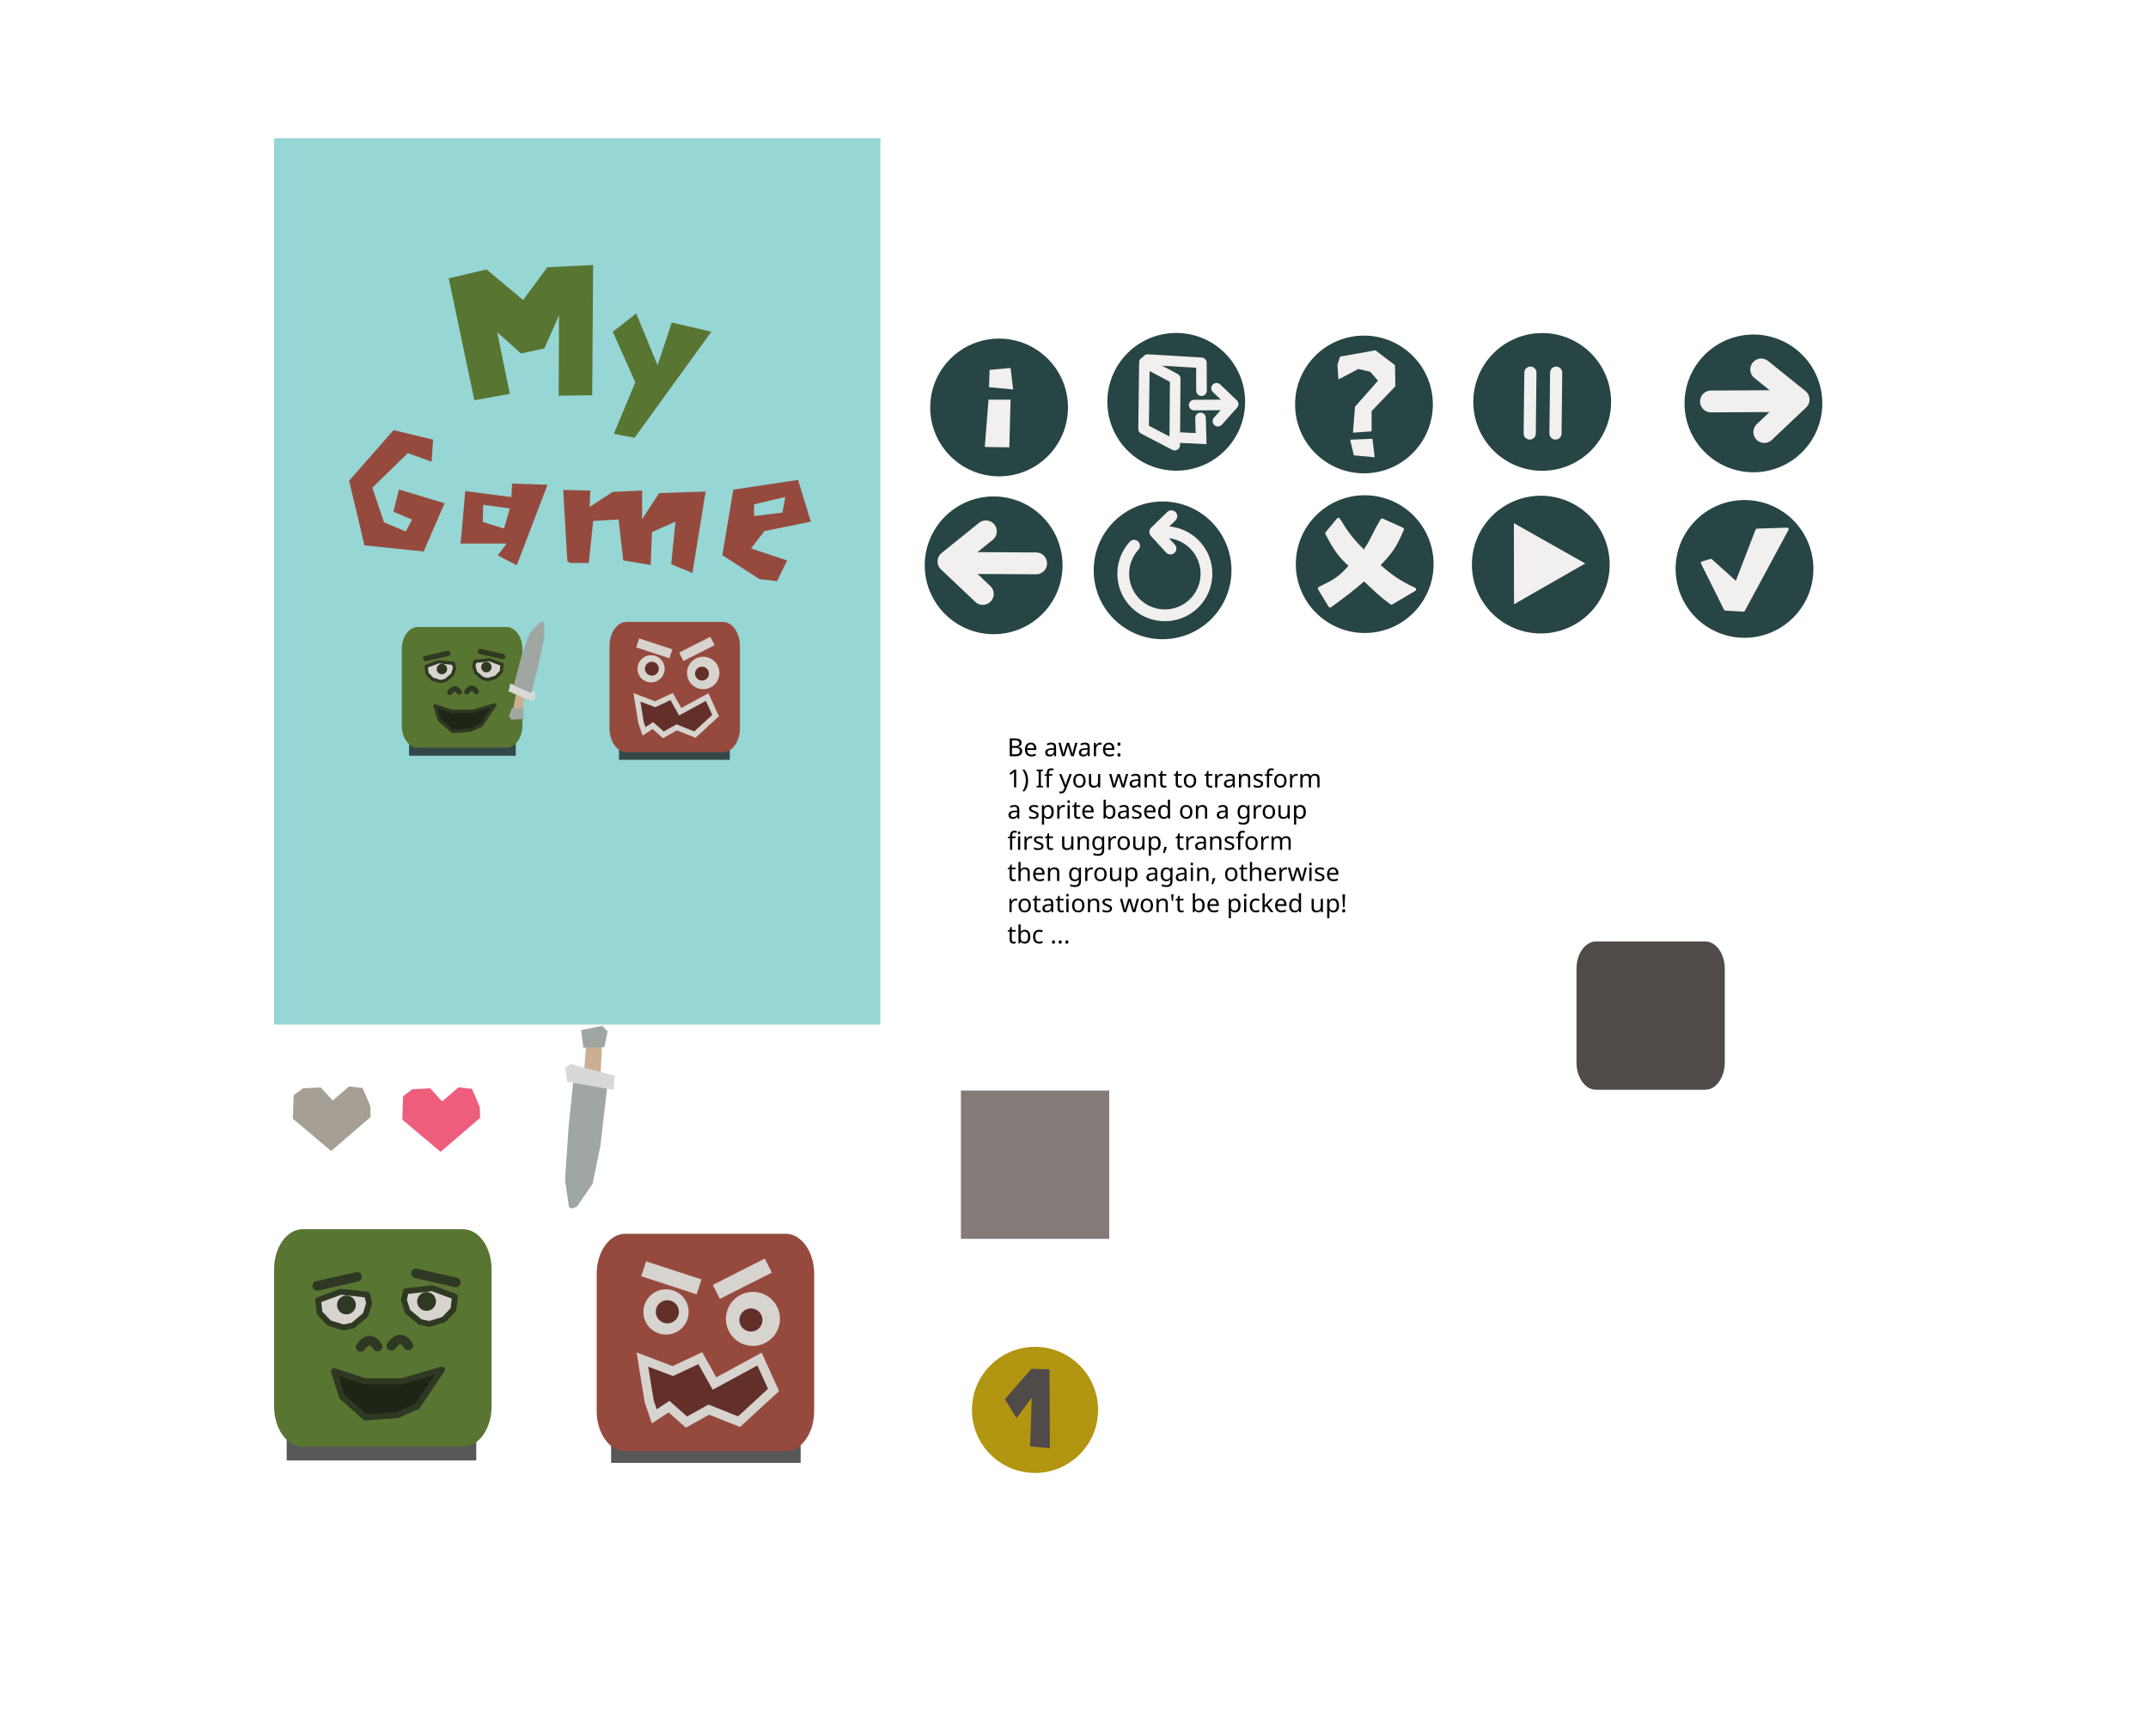
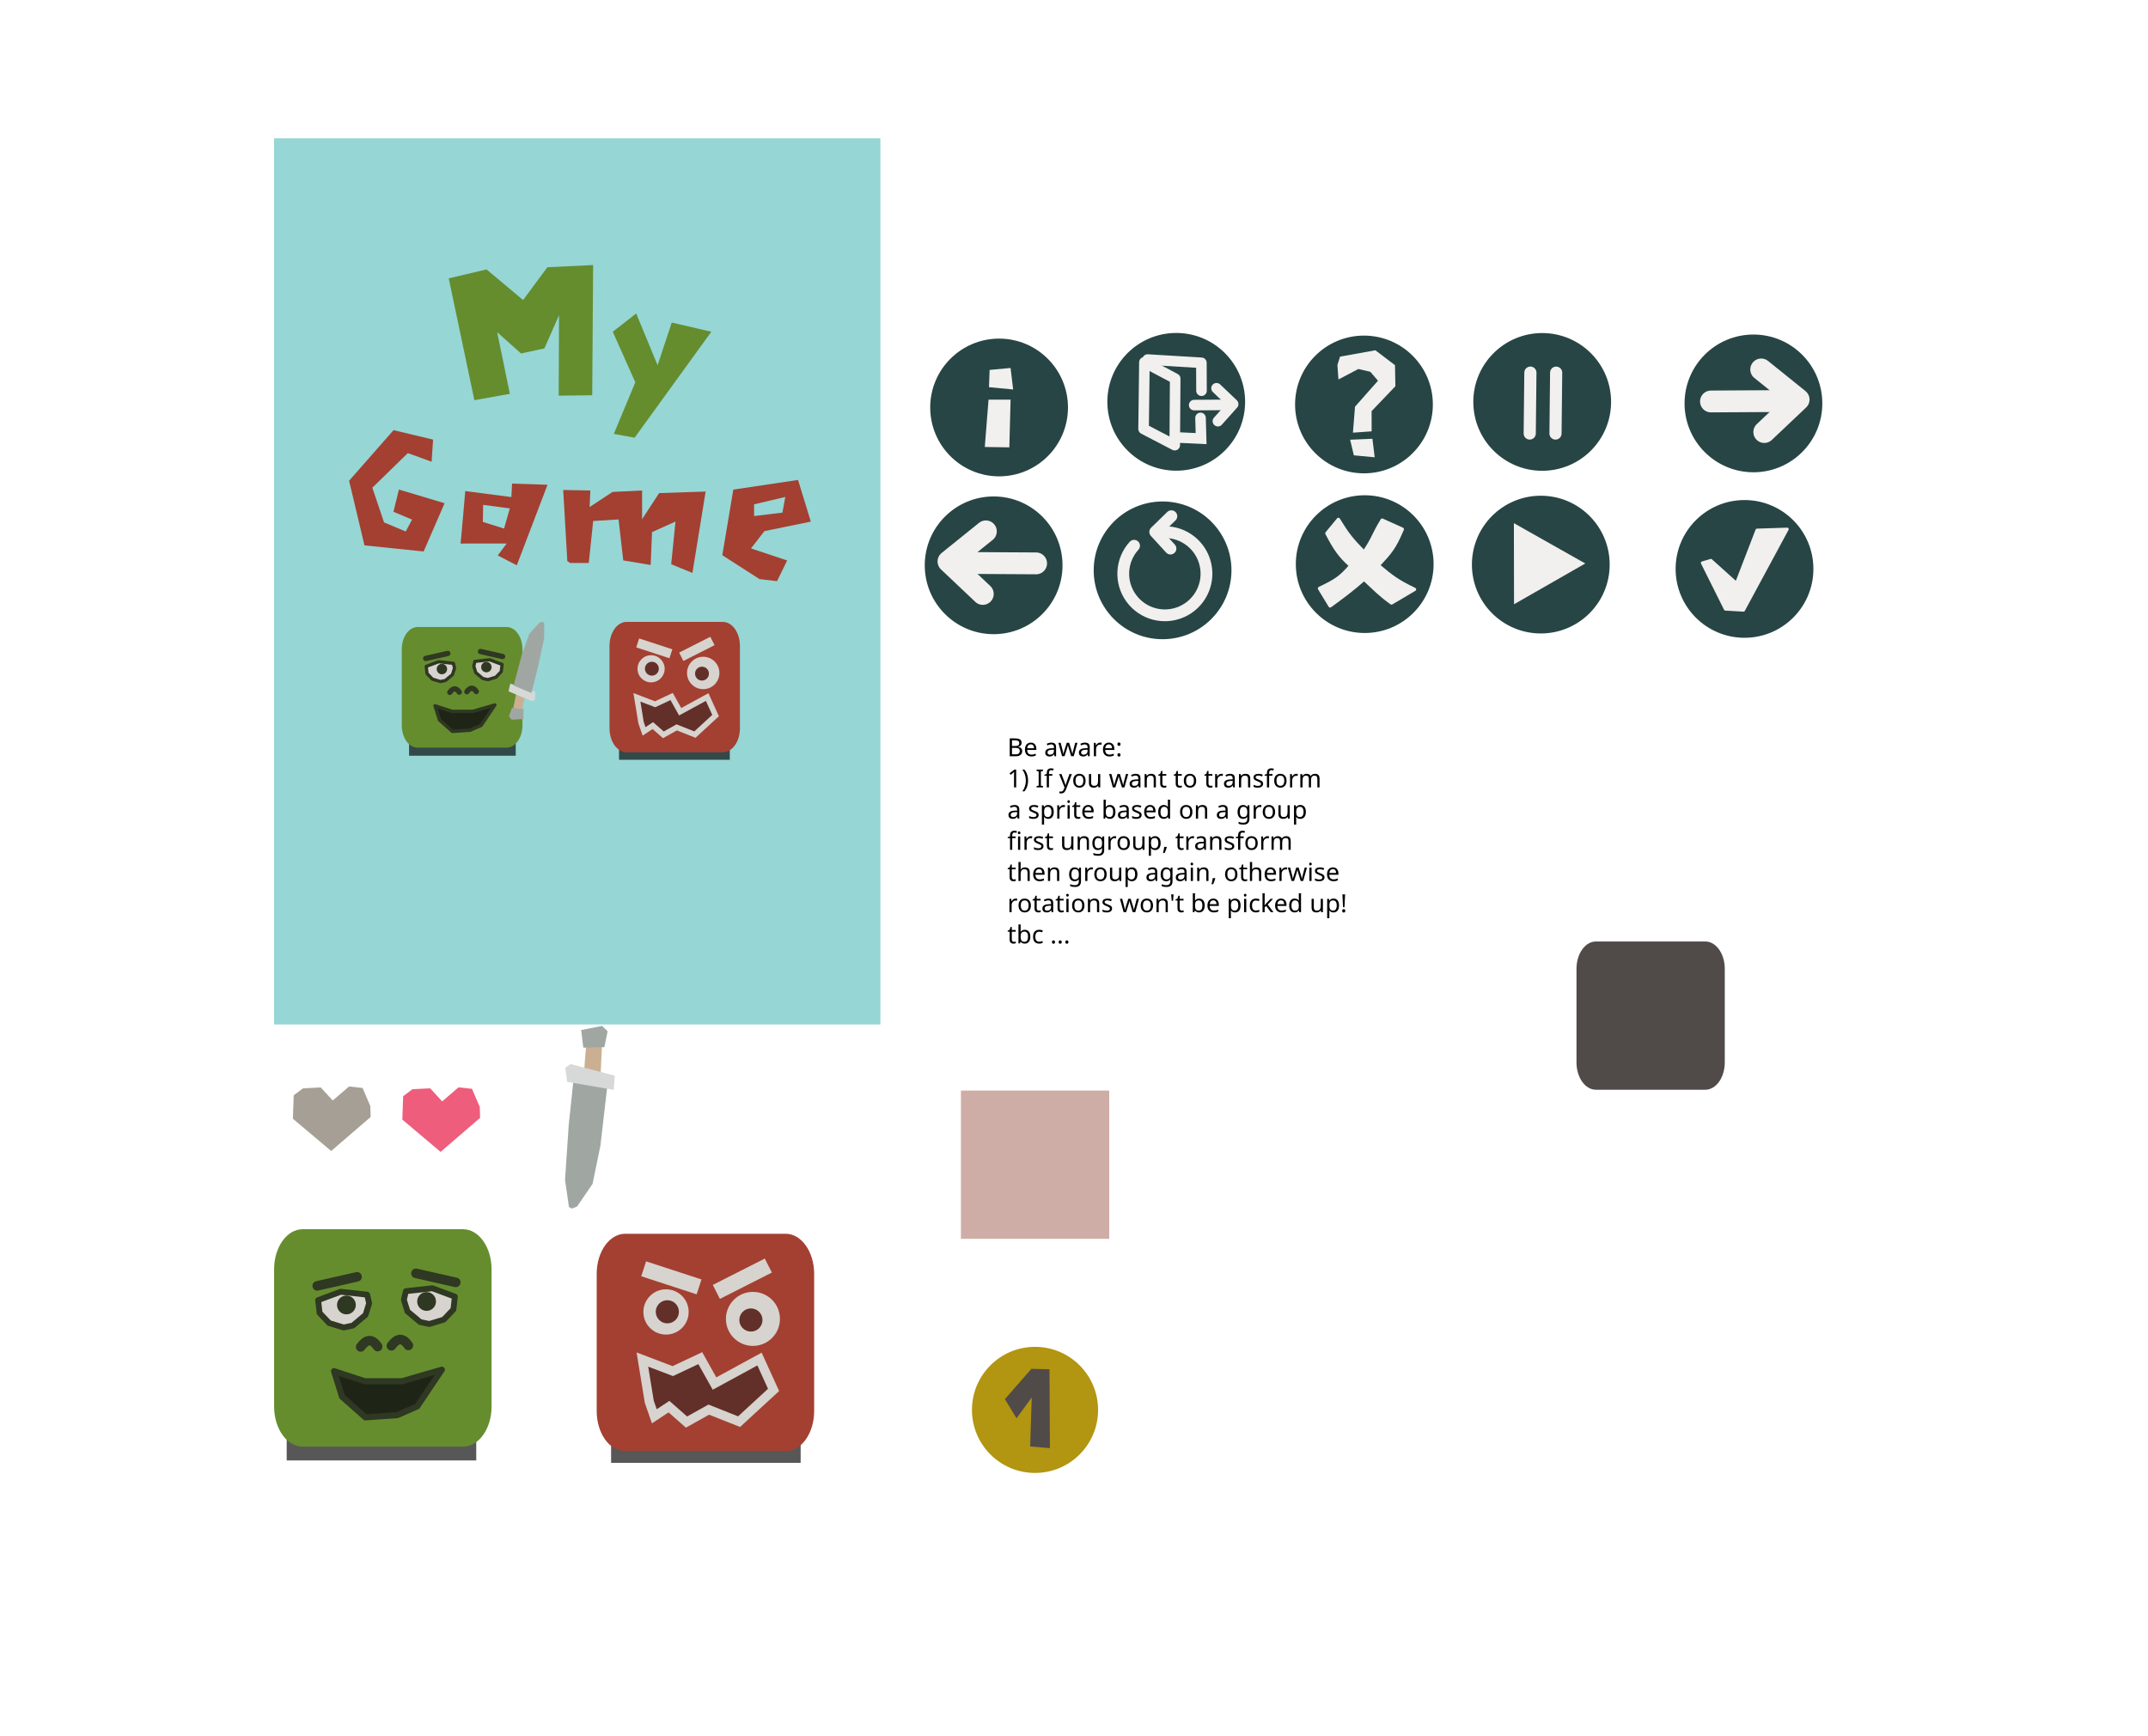
<svg xmlns="http://www.w3.org/2000/svg" width="1749.89mm" height="1414.437mm" viewBox="0 0 1749.89 1414.437" version="1.1" id="svg8">
  <defs id="defs2" />
  <g transform="translate(829.3217,201.8723)" id="layer1">
    <text id="text1097" y="414.346" x="-8.698" style="font-style:normal;font-weight:normal;font-size:20.335px;line-height:1.25;font-family:sans-serif;fill:#000000;fill-opacity:1;stroke:none;stroke-width:0.508" xml:space="preserve">
      <tspan style="stroke-width:0.508" y="414.346" x="-8.698" id="tspan1095">Be aware:</tspan>
      <tspan id="tspan1099" style="stroke-width:0.508" y="439.764" x="-8.698">1) If you want to transform</tspan>
      <tspan id="tspan1101" style="stroke-width:0.508" y="465.183" x="-8.698">a sprite based on a group</tspan>
      <tspan id="tspan1103" style="stroke-width:0.508" y="490.602" x="-8.698">first ungroup, transform </tspan>
      <tspan id="tspan1105" style="stroke-width:0.508" y="516.02" x="-8.698">then group again, otherwise</tspan>
      <tspan id="tspan1107" style="stroke-width:0.508" y="541.439" x="-8.698">rotations won't be picked up!</tspan>
      <tspan style="stroke-width:0.508" y="566.858" x="-8.698" id="tspan1516">tbc ...</tspan>
    </text>
    <g transform="translate(351.7268,290.5883)" id="btn_help">
      <circle r="56.118" cy="-162.876" cx="-69.878" id="path1342-9" style="font-variation-settings:normal;opacity:1;vector-effect:none;fill:#274544;fill-opacity:1;stroke:none;stroke-width:3.6;stroke-linecap:round;stroke-linejoin:round;stroke-miterlimit:4;stroke-dasharray:none;stroke-dashoffset:0;stroke-opacity:1;stop-color:#000000;stop-opacity:1" />
      <path style="font-variation-settings:normal;opacity:1;vector-effect:none;fill:#f1f0ee;fill-opacity:1;stroke:none;stroke-width:2.121;stroke-linecap:round;stroke-linejoin:round;stroke-miterlimit:4;stroke-dasharray:none;stroke-dashoffset:0;stroke-opacity:1;stop-color:#000000;stop-opacity:1" d="M -78.12,-121.433 -81.153,-134.149 -62.975,-134.916 -61.153,-119.827 Z" id="path1399" />
      <path style="font-variation-settings:normal;opacity:1;vector-effect:none;fill:#f1f0ee;fill-opacity:1;stroke:none;stroke-width:2.071;stroke-linecap:round;stroke-linejoin:round;stroke-miterlimit:4;stroke-dasharray:none;stroke-dashoffset:0;stroke-opacity:1;stop-color:#000000;stop-opacity:1" d="M -91.501,-195.093 -90.685,-183.24 -74.454,-191.782 -64.69,-189.499 -58.453,-182.221 -77.182,-161.056 -78.865,-139.89 -63.646,-140.969 -63.642,-157.457 -44.279,-177.73 -44.609,-194.905 -60.571,-207.027 -89.356,-201.857 Z" id="path1419" />
    </g>
    <g id="btn_exit" style="stroke:#f1f0ee;stroke-opacity:1" transform="matrix(0.7986028,0,0,0.7986028,49.45674,253.653)">
      <g id="g1516">
        <g transform="matrix(1.252187,0,0,1.252187,137.757,41.39611)" id="btn_help-0">
          <circle r="56.118" cy="-161.151" cx="-30.565" id="path1342-9-6" style="font-variation-settings:normal;opacity:1;vector-effect:none;fill:#274544;fill-opacity:1;stroke:none;stroke-width:3.6;stroke-linecap:round;stroke-linejoin:round;stroke-miterlimit:4;stroke-dasharray:none;stroke-dashoffset:0;stroke-opacity:1;stop-color:#000000;stop-opacity:1" />
        </g>
        <path style="fill:none;stroke:#f1f0ee;stroke-width:10.775;stroke-linecap:round;stroke-linejoin:round;stroke-miterlimit:4;stroke-dasharray:none;stroke-opacity:1" d="M 70.304,-203.525 125.151,-200.233 125.26,-171.745" id="path1466" />
        <path style="fill:none;stroke:#f1f0ee;stroke-width:10.775;stroke-linecap:round;stroke-linejoin:miter;stroke-miterlimit:4;stroke-dasharray:none;stroke-opacity:1" d="M 124.265,-143.985 124.864,-122.856 103.368,-123.883" id="path1468" />
        <path style="fill:none;stroke:#f1f0ee;stroke-width:10.775;stroke-linecap:round;stroke-linejoin:round;stroke-miterlimit:4;stroke-dasharray:none;stroke-opacity:1" d="M 66.172,-132.738 67.032,-200.734 98.434,-184.027 97.963,-116.18 Z" id="path1470" />
        <path style="fill:none;stroke:#f1f0ee;stroke-width:10.775;stroke-linecap:round;stroke-linejoin:round;stroke-miterlimit:4;stroke-dasharray:none;stroke-opacity:1" d="M 117.798,-157.059 150.041,-157.279" id="path1472" />
        <path style="fill:none;stroke:#f1f0ee;stroke-width:10.775;stroke-linecap:round;stroke-linejoin:round;stroke-miterlimit:4;stroke-dasharray:none;stroke-opacity:1" d="M 141.992,-140.654 157.566,-158.079 140.598,-174.24" id="path1474" />
      </g>
    </g>
    <g id="btn_restart" transform="translate(283.9285,436.3218)">
      <g transform="translate(-135.5763,-12.28925)" id="btn_help-0-7" style="stroke:#f1f0ee;stroke-opacity:1">
        <circle r="56.118" cy="-161.151" cx="-30.565" id="path1342-9-6-9" style="font-variation-settings:normal;opacity:1;vector-effect:none;fill:#274544;fill-opacity:1;stroke:none;stroke-width:3.6;stroke-linecap:round;stroke-linejoin:round;stroke-miterlimit:4;stroke-dasharray:none;stroke-dashoffset:0;stroke-opacity:1;stop-color:#000000;stop-opacity:1" />
      </g>
      <path style="fill:none;stroke:#f1f0ee;stroke-width:9.604;stroke-linecap:round;stroke-linejoin:round;stroke-miterlimit:4;stroke-dasharray:none;stroke-opacity:1" d="M -158.988,-217.56 -172.134,-204.752 -159.715,-191.171" id="path1474-7" />
      <path d="M -112.955,-236.925 A 33.899,33.899 0 0 1 -86.717,-203.204 33.899,33.899 0 0 1 -114.321,-170.59 33.899,33.899 0 0 1 -151.915,-190.895 33.899,33.899 0 0 1 -139.776,-231.862" id="path1518" style="font-variation-settings:normal;opacity:1;vector-effect:none;fill:none;fill-opacity:1;stroke:#f1f0ee;stroke-width:9.604;stroke-linecap:round;stroke-linejoin:round;stroke-miterlimit:4;stroke-dasharray:none;stroke-dashoffset:0;stroke-opacity:1;stop-color:#000000;stop-opacity:1" transform="rotate(-13.30003)" />
    </g>
    <g transform="matrix(0.7986028,0,0,0.7986028,395.8022,256.5941)" style="stroke:#f1f0ee;stroke-opacity:1" id="btn_pause">
      <g id="g1516-7">
        <g id="btn_pause1">
          <g transform="matrix(1.252187,0,0,1.252187,77.40011,37.81169)" id="btn_help-0-3">
            <circle r="56.118" cy="-161.151" cx="-30.565" id="path1342-9-6-6" style="font-variation-settings:normal;opacity:1;vector-effect:none;fill:#274544;fill-opacity:1;stroke:none;stroke-width:3.6;stroke-linecap:round;stroke-linejoin:round;stroke-miterlimit:4;stroke-dasharray:none;stroke-dashoffset:0;stroke-opacity:1;stop-color:#000000;stop-opacity:1" />
          </g>
          <path style="fill:none;stroke:#f1f0ee;stroke-width:12.403;stroke-linecap:round;stroke-linejoin:round;stroke-miterlimit:4;stroke-dasharray:none;stroke-opacity:1" d="M 27.078,-193.859 26.4,-131.756" id="path1472-3" />
          <path id="path1472-3-6" d="M 53.361,-193.831 52.683,-131.728" style="fill:none;stroke:#f1f0ee;stroke-width:12.403;stroke-linecap:round;stroke-linejoin:round;stroke-miterlimit:4;stroke-dasharray:none;stroke-opacity:1" />
        </g>
      </g>
    </g>
    <g id="g3051" />
    <g id="g2236-5" transform="matrix(0.06388788,-0.227917,0.2377014,0.06125809,1467.553,601.5089)" style="clip-rule:evenodd;fill-rule:evenodd;stroke:#92887a;stroke-linecap:round;stroke-linejoin:round;stroke-miterlimit:1.5;stroke-opacity:0.953" />
    <g transform="translate(675.4332,421.3728)" id="btn_play">
      <circle style="font-variation-settings:normal;opacity:1;vector-effect:none;fill:#274544;fill-opacity:1;stroke:none;stroke-width:3.6;stroke-linecap:round;stroke-linejoin:round;stroke-miterlimit:4;stroke-dasharray:none;stroke-dashoffset:0;stroke-opacity:1;stop-color:#000000;stop-opacity:1" id="path1342" cx="-249.532" cy="-163.18" r="56.118" />
      <path style="font-variation-settings:normal;opacity:1;vector-effect:none;fill:#f1f0ee;fill-opacity:1;stroke:none;stroke-width:2.071;stroke-linecap:round;stroke-linejoin:round;stroke-miterlimit:4;stroke-dasharray:none;stroke-dashoffset:0;stroke-opacity:1;stop-color:#000000;stop-opacity:1" d="M -271.343,-130.844 -271.455,-196.938 -270.368,-196.324 -213.302,-164.087 Z" id="path1363" />
    </g>
    <g transform="matrix(0.8381807,0,0,0.8381807,-2193.047,-291.7188)" id="g5034" />
    <path id="heart_avail" d="M -501.562,710.468 -500.892,691.378 -493.337,685.709 -478.876,684.953 -469.096,695.604 -455.781,684.155 -444.802,685.377 -438.463,700.165 -438.218,709.059 -470.376,736.747 Z" style="font-variation-settings:normal;vector-effect:none;fill:#ee5d7b;fill-opacity:1;stroke:none;stroke-width:5.557;stroke-linecap:round;stroke-linejoin:round;stroke-miterlimit:4;stroke-dasharray:none;stroke-dashoffset:0;stroke-opacity:1;stop-color:#000000" />
    <path style="font-variation-settings:normal;vector-effect:none;fill:#a69f95;fill-opacity:1;stroke:none;stroke-width:5.557;stroke-linecap:round;stroke-linejoin:round;stroke-miterlimit:4;stroke-dasharray:none;stroke-dashoffset:0;stroke-opacity:1;stop-color:#000000" d="M -590.72,709.749 -590.05,690.658 -582.495,684.99 -568.034,684.233 -558.253,694.884 -544.939,683.435 -533.96,684.657 -527.621,699.446 -527.375,708.34 -559.533,736.028 Z" id="heart_na" />
    <g transform="translate(54.47928,293.0463)" id="btn_info">
      <circle r="56.118" cy="-162.876" cx="-69.878" id="path1342-9-7" style="font-variation-settings:normal;opacity:1;vector-effect:none;fill:#274544;fill-opacity:1;stroke:none;stroke-width:3.6;stroke-linecap:round;stroke-linejoin:round;stroke-miterlimit:4;stroke-dasharray:none;stroke-dashoffset:0;stroke-opacity:1;stop-color:#000000;stop-opacity:1" />
      <path style="font-variation-settings:normal;opacity:1;vector-effect:none;fill:#f1f0ee;fill-opacity:1;stroke:none;stroke-width:2.463;stroke-linecap:round;stroke-linejoin:round;stroke-miterlimit:4;stroke-dasharray:none;stroke-dashoffset:0;stroke-opacity:1;stop-color:#000000;stop-opacity:1" d="M -78.12,-179.415 -77.607,-193.489 -60.534,-195.071 -58.418,-177.55 Z" id="path1399-9" />
      <path style="font-variation-settings:normal;opacity:1;vector-effect:none;fill:#f1f0ee;fill-opacity:1;stroke:none;stroke-width:2.055;stroke-linecap:round;stroke-linejoin:round;stroke-miterlimit:4;stroke-dasharray:none;stroke-dashoffset:0;stroke-opacity:1;stop-color:#000000;stop-opacity:1" d="M -78.481,-169.263 H -60.517 L -61.534,-130.391 -81.531,-130.686 Z" id="path1481" />
    </g>
    <g transform="translate(531.9858,420.9947)" id="btn_no">
      <circle style="font-variation-settings:normal;opacity:1;vector-effect:none;fill:#274544;fill-opacity:1;stroke:none;stroke-width:3.6;stroke-linecap:round;stroke-linejoin:round;stroke-miterlimit:4;stroke-dasharray:none;stroke-dashoffset:0;stroke-opacity:1;stop-color:#000000;stop-opacity:1" id="path1342-2" cx="-249.532" cy="-163.18" r="56.118" />
      <path d="M -235.318,-199.008 C -242.984,-186.442 -241.866,-185.081 -250.078,-172.901 -260.178,-183.235 -263.623,-187.54 -270.978,-199.596 L -280.325,-188.304 C -273.869,-175.919 -269.828,-169.838 -260.856,-161.937 -269.031,-152.385 -273.037,-149.73 -286.356,-143.369 L -277.729,-129.16 C -268.223,-136.049 -258.825,-143.084 -250.037,-150.944 -240.679,-142.34 -237.952,-138.967 -227.716,-131.55 L -208.988,-142.6 C -223.112,-149.345 -227.946,-153.213 -238.544,-162.169 -228.562,-172.901 -225.465,-176.217 -218.938,-191.614 Z" style="font-variation-settings:normal;opacity:1;vector-effect:none;fill:#f1f0ee;fill-opacity:1;stroke:#f1f0ee;stroke-width:2.761;stroke-linecap:round;stroke-linejoin:round;stroke-miterlimit:4;stroke-dasharray:none;stroke-dashoffset:0;stroke-opacity:1;stop-color:#000000;stop-opacity:1" id="wrong-3" />
    </g>
    <g transform="translate(856.6208,419.5244)" id="btn_yes">
      <circle style="font-variation-settings:normal;opacity:1;vector-effect:none;fill:#274544;fill-opacity:1;stroke:none;stroke-width:3.6;stroke-linecap:round;stroke-linejoin:round;stroke-miterlimit:4;stroke-dasharray:none;stroke-dashoffset:0;stroke-opacity:1;stop-color:#000000;stop-opacity:1" id="path1342-2-4" cx="-264.76" cy="-157.806" r="56.118" />
      <path id="correct-60" d="M -254.6,-189.427 -229.952,-190.222 -265.579,-124.192 -280.338,-125.052 -299.117,-162.716 -292.122,-164.747 -271.318,-146.044 Z" style="font-variation-settings:normal;opacity:1;vector-effect:none;fill:#f1f0ee;fill-opacity:1;stroke:#f1f0ee;stroke-width:2.426;stroke-linecap:round;stroke-linejoin:round;stroke-miterlimit:4;stroke-dasharray:none;stroke-dashoffset:0;stroke-opacity:1;stop-color:#000000;stop-opacity:1" />
    </g>
    <g id="btn_next" style="stroke:#f1f0ee;stroke-opacity:1" transform="matrix(0.7986028,0,0,0.7986028,505.8221,206.959)">
      <g id="g1516-72">
        <g transform="matrix(1.252187,0,0,1.252187,155.1153,101.4824)" id="sadassd">
          <circle r="56.118" cy="-161.151" cx="-30.565" id="path1342-9-6-5" style="font-variation-settings:normal;opacity:1;vector-effect:none;fill:#274544;fill-opacity:1;stroke:none;stroke-width:3.6;stroke-linecap:round;stroke-linejoin:round;stroke-miterlimit:4;stroke-dasharray:none;stroke-dashoffset:0;stroke-opacity:1;stop-color:#000000;stop-opacity:1" />
        </g>
        <path style="fill:none;stroke:#f1f0ee;stroke-width:22.277;stroke-linecap:round;stroke-linejoin:round;stroke-miterlimit:4;stroke-dasharray:none;stroke-opacity:1" d="M 73.517,-102.287 146.002,-102.705" id="path1472-4" />
        <path style="fill:none;stroke:#f1f0ee;stroke-width:22.277;stroke-linecap:round;stroke-linejoin:round;stroke-miterlimit:4;stroke-dasharray:none;stroke-opacity:1" d="M 127.907,-71.095 162.919,-104.227 124.773,-134.957" id="path1474-71" />
      </g>
    </g>
    <g id="enemy" transform="translate(179.1399,60.96285)">
      <rect style="font-variation-settings:normal;vector-effect:none;fill:#000000;fill-opacity:0.657;stroke:none;stroke-width:5.183;stroke-linecap:round;stroke-linejoin:round;stroke-miterlimit:4;stroke-dasharray:none;stroke-dashoffset:0;stroke-opacity:1;stop-color:#000000" id="rect3416-7-4-3" width="154.425" height="19.559" x="-510.624" y="909.611" rx="0.008" ry="9.711" />
-       <rect style="fill:#964a3e;fill-opacity:1;stroke:none;stroke-width:0.744;stroke-dasharray:1.489, 0.744;stroke-dashoffset:7.445;stop-color:#000000" id="rect2666" width="177.157" height="177.157" x="-522.357" y="742.517" ry="32.652" rx="23.227" />
+       <rect style="fill:#a34031;fill-opacity:1;stroke:none;stroke-width:0.744;stroke-dasharray:1.489, 0.744;stroke-dashoffset:7.445;stop-color:#000000" id="rect2666" width="177.157" height="177.157" x="-522.357" y="742.517" ry="32.652" rx="23.227" />
      <circle style="fill:#d7d4cf;fill-opacity:0.988;stroke:none;stroke-width:0.744;stroke-dasharray:1.489, 0.744;stroke-dashoffset:7.445;stop-color:#000000" id="path2668" cx="-465.878" cy="806.228" r="18.45" />
      <circle style="fill:#d7d4cf;fill-opacity:0.988;stroke:none;stroke-width:0.888;stroke-dasharray:1.776, 0.888;stroke-dashoffset:8.882;stop-color:#000000" id="circle2670" cx="-395.075" cy="811.889" r="22.013" />
      <rect style="fill:#d7d4cf;fill-opacity:0.988;stroke:none;stroke-width:0.57;stroke-dasharray:1.141, 0.57;stroke-dashoffset:5.703;stop-color:#000000" id="rect2672" width="47.481" height="12.783" x="-220.745" y="876.876" rx="0" ry="12.783" transform="rotate(18.08947)" />
      <rect style="fill:#d7d4cf;fill-opacity:0.988;stroke:none;stroke-width:0.57;stroke-dasharray:1.141, 0.57;stroke-dashoffset:5.703;stop-color:#000000" id="rect2672-3" width="47.481" height="12.783" x="-736.162" y="505.993" rx="0" ry="12.783" transform="rotate(-26.8855)" />
      <path style="fill:#623029;fill-opacity:1;stroke:#d7d3ce;stroke-width:7.469;stroke-linecap:butt;stroke-linejoin:miter;stroke-miterlimit:4;stroke-dasharray:none;stroke-opacity:1" d="M -479.511,879.435 -485.132,844.998 -460.361,854.432 -437.967,843.882 -426.375,864.573 -389.712,844.609 -378.262,869.776 -406.35,895.625 -431.026,885.819 -449.193,895.959 -463.458,883.393 -475.392,891.255 Z" id="path2696" />
      <circle style="fill:#623029;fill-opacity:1;stroke:none;stroke-width:7.469;stroke-miterlimit:4;stroke-dasharray:none;stroke-dashoffset:17.575;stroke-opacity:1;stop-color:#000000" id="path2698" cx="-464.805" cy="806.104" r="9.432" />
      <circle style="fill:#623029;fill-opacity:1;stroke:none;stroke-width:7.469;stroke-miterlimit:4;stroke-dasharray:none;stroke-dashoffset:17.575;stroke-opacity:1;stop-color:#000000" id="circle2700" cx="-396.721" cy="812.788" r="9.432" />
    </g>
    <g id="player" transform="translate(179.1399,60.96285)">
      <rect style="font-variation-settings:normal;vector-effect:none;fill:#000000;fill-opacity:0.657;stroke:none;stroke-width:5.183;stroke-linecap:round;stroke-linejoin:round;stroke-miterlimit:4;stroke-dasharray:none;stroke-dashoffset:0;stroke-opacity:1;stop-color:#000000" id="rect3416-7-4" width="154.425" height="19.559" x="-774.902" y="907.674" rx="0.008" ry="9.711" />
-       <rect style="fill:#597532;fill-opacity:1;stroke:none;stroke-width:0.744;stroke-dasharray:1.489, 0.744;stroke-dashoffset:7.445;stop-color:#000000" id="rect2637" width="177.157" height="177.157" x="-785.157" y="738.816" ry="32.652" rx="23.227" />
+       <rect style="fill:#658d2e;fill-opacity:1;stroke:none;stroke-width:0.744;stroke-dasharray:1.489, 0.744;stroke-dashoffset:7.445;stop-color:#000000" id="rect2637" width="177.157" height="177.157" x="-785.157" y="738.816" ry="32.652" rx="23.227" />
      <path style="font-variation-settings:normal;opacity:1;vector-effect:none;fill:#1f2516;fill-opacity:1;stroke:#2f3822;stroke-width:4.951;stroke-linecap:round;stroke-linejoin:round;stroke-miterlimit:4;stroke-dasharray:none;stroke-dashoffset:0;stroke-opacity:1;stop-color:#000000;stop-opacity:1" d="M -736.341,854.475 -711.277,862.679 H -680.919 L -648.505,853.276 -668.57,883.183 -684.796,890.302 -710.78,892.132 -729.789,875.322 Z" id="path2891" />
      <path style="font-variation-settings:normal;opacity:1;vector-effect:none;fill:#d7d3ce;fill-opacity:1;stroke:#2f3822;stroke-width:4.757;stroke-linecap:round;stroke-linejoin:round;stroke-miterlimit:4;stroke-dasharray:none;stroke-dashoffset:0;stroke-opacity:1;stop-color:#000000;stop-opacity:1" d="M -637.895,793.753 -639.075,804.231 -646.919,812.455 -658.711,816.056 -666.175,814.46 -676.506,805.792 -679.445,796.346 -677.808,789.297 -656.262,786.918 Z" id="path2981" />
      <circle style="font-variation-settings:normal;opacity:1;vector-effect:none;fill:#2f3822;fill-opacity:1;stroke:none;stroke-width:17.709;stroke-linecap:round;stroke-linejoin:round;stroke-miterlimit:4;stroke-dasharray:none;stroke-dashoffset:0;stroke-opacity:1;stop-color:#000000;stop-opacity:1" id="circle2983" cx="660.938" cy="797.684" r="7.66" transform="scale(-1,1)" />
      <path style="font-variation-settings:normal;opacity:1;vector-effect:none;fill:none;fill-opacity:1;stroke:#2f3822;stroke-width:7.799;stroke-linecap:round;stroke-linejoin:round;stroke-miterlimit:4;stroke-dasharray:none;stroke-dashoffset:0;stroke-opacity:1;stop-color:#000000;stop-opacity:1" d="M -637.156,782.12 -669.598,774.769" id="path2991" />
      <path style="font-variation-settings:normal;opacity:1;vector-effect:none;fill:#d7d3ce;fill-opacity:1;stroke:#2f3822;stroke-width:4.757;stroke-linecap:round;stroke-linejoin:round;stroke-miterlimit:4;stroke-dasharray:none;stroke-dashoffset:0;stroke-opacity:1;stop-color:#000000;stop-opacity:1" d="M -749.288,796.602 -748.109,807.08 -740.265,815.304 -728.473,818.905 -721.009,817.31 -710.678,808.642 -707.739,799.195 -709.376,792.147 -730.922,789.767 Z" id="path3021" />
      <circle style="font-variation-settings:normal;opacity:1;vector-effect:none;fill:#2f3822;fill-opacity:1;stroke:none;stroke-width:17.709;stroke-linecap:round;stroke-linejoin:round;stroke-miterlimit:4;stroke-dasharray:none;stroke-dashoffset:0;stroke-opacity:1;stop-color:#000000;stop-opacity:1" id="circle3023" cx="-726.246" cy="800.533" r="7.66" />
      <path style="font-variation-settings:normal;opacity:1;vector-effect:none;fill:none;fill-opacity:1;stroke:#2f3822;stroke-width:7.799;stroke-linecap:round;stroke-linejoin:round;stroke-miterlimit:4;stroke-dasharray:none;stroke-dashoffset:0;stroke-opacity:1;stop-color:#000000;stop-opacity:1" d="M -750.028,784.969 -717.585,777.618" id="path3025" />
      <path style="font-variation-settings:normal;opacity:1;vector-effect:none;fill:none;fill-opacity:1;stroke:#2f3822;stroke-width:7.799;stroke-linecap:round;stroke-linejoin:round;stroke-miterlimit:4;stroke-dasharray:none;stroke-dashoffset:0;stroke-opacity:1;stop-color:#000000;stop-opacity:1" d="M -714.635,834.733 C -710.297,828.922 -705.769,827.102 -700.805,834.456" id="path3044" />
      <path style="font-variation-settings:normal;opacity:1;vector-effect:none;fill:none;fill-opacity:1;stroke:#2f3822;stroke-width:7.799;stroke-linecap:round;stroke-linejoin:round;stroke-miterlimit:4;stroke-dasharray:none;stroke-dashoffset:0;stroke-opacity:1;stop-color:#000000;stop-opacity:1" d="M -689.618,833.82 C -685.28,828.009 -680.752,826.189 -675.788,833.543" id="path3063" />
    </g>
    <g id="title_image" transform="translate(179.1399,60.96285)">
      <rect y="-150.119" x="-785.184" height="722.086" width="493.94" id="rect5449" style="font-variation-settings:normal;vector-effect:none;fill:#96d6d5;fill-opacity:1;stroke:none;stroke-width:3.274;stroke-linecap:round;stroke-linejoin:round;stroke-miterlimit:4;stroke-dasharray:none;stroke-dashoffset:0;stroke-opacity:1;stop-color:#000000" />
      <rect style="font-variation-settings:normal;vector-effect:none;fill:#000000;fill-opacity:0.657;stroke:none;stroke-width:3.014;stroke-linecap:round;stroke-linejoin:round;stroke-miterlimit:4;stroke-dasharray:none;stroke-dashoffset:0;stroke-opacity:1;stop-color:#000000" id="rect3416-7-8" width="86.894" height="11.751" x="-675.214" y="341.236" rx="0.004" ry="5.835" />
-       <rect style="fill:#597532;fill-opacity:1;stroke:none;stroke-width:0.413;stroke-miterlimit:4;stroke-dasharray:0.826, 0.413;stroke-dashoffset:4.131;stop-color:#000000" id="rect2637-4" width="98.308" height="98.308" x="-681.148" y="248.1" ry="18.119" rx="12.889" />
+       <rect style="fill:#658d2e;fill-opacity:1;stroke:none;stroke-width:0.413;stroke-miterlimit:4;stroke-dasharray:0.826, 0.413;stroke-dashoffset:4.131;stop-color:#000000" id="rect2637-4" width="98.308" height="98.308" x="-681.148" y="248.1" ry="18.119" rx="12.889" />
      <path style="font-variation-settings:normal;vector-effect:none;fill:#1f2516;fill-opacity:1;stroke:#2f3822;stroke-width:2.747;stroke-linecap:round;stroke-linejoin:round;stroke-miterlimit:4;stroke-dasharray:none;stroke-dashoffset:0;stroke-opacity:1;stop-color:#000000" d="M -654.058,312.281 -640.15,316.834 -623.304,316.834 -605.317,311.616 -616.451,328.212 -625.455,332.162 -639.874,333.178 -650.423,323.849 Z" id="path2891-5" />
      <path style="font-variation-settings:normal;vector-effect:none;fill:#d7d3ce;fill-opacity:1;stroke:#2f3822;stroke-width:2.64;stroke-linecap:round;stroke-linejoin:round;stroke-miterlimit:4;stroke-dasharray:none;stroke-dashoffset:0;stroke-opacity:1;stop-color:#000000" d="M -599.429,278.585 -600.084,284.4 -604.436,288.963 -610.98,290.962 -615.122,290.076 -620.855,285.266 -622.486,280.024 -621.577,276.113 -609.621,274.792 Z" id="path2981-2" />
      <circle style="font-variation-settings:normal;vector-effect:none;fill:#2f3822;fill-opacity:1;stroke:none;stroke-width:9.827;stroke-linecap:round;stroke-linejoin:round;stroke-miterlimit:4;stroke-dasharray:none;stroke-dashoffset:0;stroke-opacity:1;stop-color:#000000" id="circle2983-5" cx="612.216" cy="280.767" r="4.251" transform="scale(-1,1)" />
      <path style="font-variation-settings:normal;vector-effect:none;fill:none;fill-opacity:1;stroke:#2f3822;stroke-width:4.328;stroke-linecap:round;stroke-linejoin:round;stroke-miterlimit:4;stroke-dasharray:none;stroke-dashoffset:0;stroke-opacity:1;stop-color:#000000" d="M -599.019,272.13 -617.022,268.051" id="path2991-4" />
      <path style="font-variation-settings:normal;vector-effect:none;fill:#d7d3ce;fill-opacity:1;stroke:#2f3822;stroke-width:2.64;stroke-linecap:round;stroke-linejoin:round;stroke-miterlimit:4;stroke-dasharray:none;stroke-dashoffset:0;stroke-opacity:1;stop-color:#000000" d="M -661.243,280.166 -660.589,285.981 -656.236,290.544 -649.692,292.543 -645.551,291.657 -639.818,286.847 -638.187,281.605 -639.095,277.694 -651.052,276.373 Z" id="path3021-7" />
      <circle style="font-variation-settings:normal;vector-effect:none;fill:#2f3822;fill-opacity:1;stroke:none;stroke-width:9.827;stroke-linecap:round;stroke-linejoin:round;stroke-miterlimit:4;stroke-dasharray:none;stroke-dashoffset:0;stroke-opacity:1;stop-color:#000000" id="circle3023-4" cx="-648.457" cy="282.348" r="4.251" />
      <path style="font-variation-settings:normal;vector-effect:none;fill:none;fill-opacity:1;stroke:#2f3822;stroke-width:4.328;stroke-linecap:round;stroke-linejoin:round;stroke-miterlimit:4;stroke-dasharray:none;stroke-dashoffset:0;stroke-opacity:1;stop-color:#000000" d="M -661.654,273.711 -643.651,269.632" id="path3025-4" />
      <path style="font-variation-settings:normal;vector-effect:none;fill:none;fill-opacity:1;stroke:#2f3822;stroke-width:4.328;stroke-linecap:round;stroke-linejoin:round;stroke-miterlimit:4;stroke-dasharray:none;stroke-dashoffset:0;stroke-opacity:1;stop-color:#000000" d="M -642.013,301.326 C -639.606,298.101 -637.094,297.092 -634.339,301.172" id="path3044-3" />
      <path style="font-variation-settings:normal;vector-effect:none;fill:none;fill-opacity:1;stroke:#2f3822;stroke-width:4.328;stroke-linecap:round;stroke-linejoin:round;stroke-miterlimit:4;stroke-dasharray:none;stroke-dashoffset:0;stroke-opacity:1;stop-color:#000000" d="M -628.131,300.82 C -625.724,297.595 -623.211,296.585 -620.456,300.666" id="path3063-0" />
      <g id="g3635" transform="matrix(1.020501,0.3084919,-0.3084919,1.020501,-2833.441,113.0092)" style="stroke:none;stroke-width:4.739;stroke-miterlimit:4;stroke-dasharray:none">
        <path id="path4447-1-1-8" d="M 2067.463,-439.945 2068.639,-428.261 2075.39,-428.133 2074.557,-440.239" style="font-variation-settings:normal;vector-effect:none;fill:#cbaf93;fill-opacity:1;stroke:none;stroke-width:2.63;stroke-linecap:round;stroke-linejoin:miter;stroke-miterlimit:4;stroke-dasharray:none;stroke-dashoffset:0;stroke-opacity:1;stop-color:#000000" />
        <path id="path4455-8-2-6" d="M 2067.608,-428.14 2076.404,-429.694 2078.436,-422.447 2069.928,-419.357 2067.252,-421.259 Z" style="font-variation-settings:normal;vector-effect:none;fill:#a0a7a3;fill-opacity:1;stroke:none;stroke-width:2.63;stroke-linecap:round;stroke-linejoin:miter;stroke-miterlimit:4;stroke-dasharray:none;stroke-dashoffset:0;stroke-opacity:1;stop-color:#000000" />
        <path id="path4443-1-2-8" d="M 2080.734,-437.366 2061.444,-439.44 2061.006,-445.451 2081.021,-445.05 2082.696,-439.249" style="font-variation-settings:normal;vector-effect:none;fill:#d6d9d7;fill-opacity:1;stroke:none;stroke-width:2.63;stroke-linecap:round;stroke-linejoin:miter;stroke-miterlimit:4;stroke-dasharray:none;stroke-dashoffset:0;stroke-opacity:1;stop-color:#000000" />
        <path id="path4445-1-3-7" d="M 2063.898,-444.783 2063.048,-469.648 2063.925,-486.224 2068.983,-496.693 2070.985,-497.885 2072.356,-497.445 2075.737,-486.255 2077.646,-462.954 2078.521,-443.22 Z" style="fill:#a0a7a3;fill-opacity:1;stroke:none;stroke-width:2.63;stroke-linecap:round;stroke-linejoin:miter;stroke-miterlimit:4;stroke-dasharray:none;stroke-opacity:1" />
      </g>
-       <path style="fill:#597532;fill-opacity:1;stroke:none;stroke-width:0.146px;stroke-linecap:butt;stroke-linejoin:miter;stroke-miterlimit:4;stroke-dasharray:none;stroke-opacity:1" d="M -622.001,63.268 -593.084,58.103 -603.444,7.846 -584.017,25.178 -564.987,21.104 -553.038,-5.95 -553.32,59.576 -526.007,59.245 -525.267,-46.86 -562.559,-45.07 -582.301,-18.353 -612.088,-43.286 -642.9,-36.012 Z" id="path3065" />
-       <path style="fill:#597532;fill-opacity:1;stroke:none;stroke-width:0.146px;stroke-linecap:butt;stroke-linejoin:miter;stroke-miterlimit:4;stroke-dasharray:none;stroke-opacity:1" d="M -491.483,93.836 -428.968,7.489 -461.21,0.005 -472.743,34.784 -490.181,-7.399 -509.268,7.501 -490.901,48.664 -508.398,90.706 Z" id="path3067" />
-       <path style="fill:#964a3e;fill-opacity:1;stroke:none;stroke-width:0.213px;stroke-linecap:butt;stroke-linejoin:miter;stroke-miterlimit:4;stroke-dasharray:none;stroke-opacity:1" d="M -655.654,95.386 -687.867,87.69 -724.072,128.905 -711.55,181.553 -663.346,186.562 -646.279,147.238 -683.479,136.085 -687.934,154.173 -672.786,160.557 -677.931,170.261 -695.615,162.835 -705.125,134.571 -676.22,106.374 -656.837,113.414 Z" id="path3069" />
-       <path style="fill:#964a3e;fill-opacity:1;stroke:none;stroke-width:0.213px;stroke-linecap:butt;stroke-linejoin:miter;stroke-miterlimit:4;stroke-dasharray:none;stroke-opacity:1" d="M -633.265,180.079 C -632.673,175.284 -629.439,137.33 -629.439,137.33 L -591.874,142.204 -591.29,131.225 -562.413,132.185 -587.46,197.81 -602.945,189.765 -595.691,180.036 Z" id="path3071" />
+       <path style="fill:#658d2e;fill-opacity:1;stroke:none;stroke-width:0.146px;stroke-linecap:butt;stroke-linejoin:miter;stroke-miterlimit:4;stroke-dasharray:none;stroke-opacity:1" d="M -622.001,63.268 -593.084,58.103 -603.444,7.846 -584.017,25.178 -564.987,21.104 -553.038,-5.95 -553.32,59.576 -526.007,59.245 -525.267,-46.86 -562.559,-45.07 -582.301,-18.353 -612.088,-43.286 -642.9,-36.012 Z" id="path3065" />
+       <path style="fill:#658d2e;fill-opacity:1;stroke:none;stroke-width:0.146px;stroke-linecap:butt;stroke-linejoin:miter;stroke-miterlimit:4;stroke-dasharray:none;stroke-opacity:1" d="M -491.483,93.836 -428.968,7.489 -461.21,0.005 -472.743,34.784 -490.181,-7.399 -509.268,7.501 -490.901,48.664 -508.398,90.706 Z" id="path3067" />
+       <path style="fill:#a34031;fill-opacity:1;stroke:none;stroke-width:0.213px;stroke-linecap:butt;stroke-linejoin:miter;stroke-miterlimit:4;stroke-dasharray:none;stroke-opacity:1" d="M -655.654,95.386 -687.867,87.69 -724.072,128.905 -711.55,181.553 -663.346,186.562 -646.279,147.238 -683.479,136.085 -687.934,154.173 -672.786,160.557 -677.931,170.261 -695.615,162.835 -705.125,134.571 -676.22,106.374 -656.837,113.414 Z" id="path3069" />
+       <path style="fill:#a34031;fill-opacity:1;stroke:none;stroke-width:0.213px;stroke-linecap:butt;stroke-linejoin:miter;stroke-miterlimit:4;stroke-dasharray:none;stroke-opacity:1" d="M -633.265,180.079 C -632.673,175.284 -629.439,137.33 -629.439,137.33 L -591.874,142.204 -591.29,131.225 -562.413,132.185 -587.46,197.81 -602.945,189.765 -595.691,180.036 Z" id="path3071" />
      <path style="fill:#96d6d5;fill-opacity:1;stroke:none;stroke-width:0.213px;stroke-linecap:butt;stroke-linejoin:miter;stroke-miterlimit:4;stroke-dasharray:none;stroke-opacity:1" d="M -615.099,162.459 -614.868,148.539 -593.14,151.457 -597.817,167.875 Z" id="path3073" />
-       <path style="fill:#964a3e;fill-opacity:1;stroke:none;stroke-width:0.213px;stroke-linecap:butt;stroke-linejoin:miter;stroke-miterlimit:4;stroke-dasharray:none;stroke-opacity:1" d="M -546.287,194.358 -549.635,136.437 -527.549,136.853 -528.133,150.338 -509.441,138.026 -485.372,136.846 -485.372,160.245 -471.498,138.966 -433.605,137.711 -444.376,204.023 -461.665,196.943 -458.166,162.16 -477.302,170.754 -478.37,197.548 -500.726,193.81 -504.546,160.439 -525.211,161.7 -528.82,195.912 -544.026,195.912 Z" id="path3075" />
-       <path style="fill:#964a3e;fill-opacity:1;stroke:none;stroke-width:0.213px;stroke-linecap:butt;stroke-linejoin:miter;stroke-miterlimit:4;stroke-dasharray:none;stroke-opacity:1" d="M -389.681,209.076 -420.024,189.597 -411.064,136.122 -358.32,128.245 -347.921,162.213 -385.734,169.943 -396.632,184.063 -367.211,193.882 -375.43,210.712 Z" id="path3077" />
+       <path style="fill:#a34031;fill-opacity:1;stroke:none;stroke-width:0.213px;stroke-linecap:butt;stroke-linejoin:miter;stroke-miterlimit:4;stroke-dasharray:none;stroke-opacity:1" d="M -546.287,194.358 -549.635,136.437 -527.549,136.853 -528.133,150.338 -509.441,138.026 -485.372,136.846 -485.372,160.245 -471.498,138.966 -433.605,137.711 -444.376,204.023 -461.665,196.943 -458.166,162.16 -477.302,170.754 -478.37,197.548 -500.726,193.81 -504.546,160.439 -525.211,161.7 -528.82,195.912 -544.026,195.912 Z" id="path3075" />
+       <path style="fill:#a34031;fill-opacity:1;stroke:none;stroke-width:0.213px;stroke-linecap:butt;stroke-linejoin:miter;stroke-miterlimit:4;stroke-dasharray:none;stroke-opacity:1" d="M -389.681,209.076 -420.024,189.597 -411.064,136.122 -358.32,128.245 -347.921,162.213 -385.734,169.943 -396.632,184.063 -367.211,193.882 -375.43,210.712 Z" id="path3077" />
      <path style="fill:#96d6d5;fill-opacity:1;stroke:none;stroke-width:0.213px;stroke-linecap:butt;stroke-linejoin:miter;stroke-miterlimit:4;stroke-dasharray:none;stroke-opacity:1" d="M -394.135,157.689 -394.135,148.133 -368.715,142.108 -371.049,154.876 Z" id="path3079" />
      <rect style="font-variation-settings:normal;vector-effect:none;fill:#000000;fill-opacity:0.657;stroke:none;stroke-width:3.071;stroke-linecap:round;stroke-linejoin:round;stroke-miterlimit:4;stroke-dasharray:none;stroke-dashoffset:0;stroke-opacity:1;stop-color:#000000" id="rect3416-7" width="90.234" height="11.751" x="-504.168" y="344.559" rx="0.005" ry="5.835" />
      <g id="g3414" transform="matrix(1.162409,0,0,1.162409,210.0791,375.9498)">
-         <rect style="fill:#964a3e;fill-opacity:1;stroke:none;stroke-width:0.384;stroke-dasharray:0.768, 0.384;stroke-dashoffset:3.841;stop-color:#000000" id="rect2666-3" width="91.404" height="91.404" x="-621.123" y="-113.569" ry="16.846" rx="11.984" />
+         <rect style="fill:#a34031;fill-opacity:1;stroke:none;stroke-width:0.384;stroke-dasharray:0.768, 0.384;stroke-dashoffset:3.841;stop-color:#000000" id="rect2666-3" width="91.404" height="91.404" x="-621.123" y="-113.569" ry="16.846" rx="11.984" />
        <circle style="fill:#d7d4cf;fill-opacity:0.988;stroke:none;stroke-width:0.384;stroke-dasharray:0.768, 0.384;stroke-dashoffset:3.841;stop-color:#000000" id="path2668-6" cx="-591.983" cy="-80.697" r="9.519" />
        <circle style="fill:#d7d4cf;fill-opacity:0.988;stroke:none;stroke-width:0.458;stroke-dasharray:0.917, 0.458;stroke-dashoffset:4.583;stop-color:#000000" id="circle2670-1" cx="-555.452" cy="-77.777" r="11.357" />
        <rect style="fill:#d7d4cf;fill-opacity:0.988;stroke:none;stroke-width:0.294;stroke-dasharray:0.588, 0.294;stroke-dashoffset:2.942;stop-color:#000000" id="rect2672-2" width="24.498" height="6.595" x="-602.344" y="89.479" rx="0" ry="6.595" transform="rotate(18.08947)" />
        <rect style="fill:#d7d4cf;fill-opacity:0.988;stroke:none;stroke-width:0.294;stroke-dasharray:0.588, 0.294;stroke-dashoffset:2.942;stop-color:#000000" id="rect2672-3-9" width="24.498" height="6.595" x="-468.832" y="-340.922" rx="0" ry="6.595" transform="rotate(-26.8855)" />
        <path style="fill:#623029;fill-opacity:1;stroke:#d7d3ce;stroke-width:3.853;stroke-linecap:butt;stroke-linejoin:miter;stroke-miterlimit:4;stroke-dasharray:none;stroke-opacity:1" d="M -599.017,-42.927 -601.917,-60.694 -589.136,-55.827 -577.582,-61.27 -571.601,-50.594 -552.685,-60.895 -546.777,-47.91 -561.27,-34.573 -574.001,-39.632 -583.374,-34.401 -590.734,-40.885 -596.892,-36.828 Z" id="path2696-3" />
        <circle style="fill:#623029;fill-opacity:1;stroke:none;stroke-width:3.853;stroke-miterlimit:4;stroke-dasharray:none;stroke-dashoffset:17.575;stroke-opacity:1;stop-color:#000000" id="path2698-1" cx="-591.429" cy="-80.762" r="4.867" />
        <circle style="fill:#623029;fill-opacity:1;stroke:none;stroke-width:3.853;stroke-miterlimit:4;stroke-dasharray:none;stroke-dashoffset:17.575;stroke-opacity:1;stop-color:#000000" id="circle2700-9" cx="-556.301" cy="-77.313" r="4.867" />
      </g>
    </g>
    <rect style="fill:#504a49;fill-opacity:1;stroke:none;stroke-width:0.508;stroke-dasharray:1.015, 0.508;stroke-dashoffset:5.077;stop-color:#000000" id="brick" width="120.805" height="120.805" x="454.976" y="565.316" ry="22.265" rx="15.838" />
    <g id="coin" transform="matrix(1.489954,0,0,1.489954,260.8472,-229.923)">
      <circle r="34.481" cy="789.909" cx="-165.764" id="path1342-9-7-8" style="font-variation-settings:normal;vector-effect:none;fill:#b29511;fill-opacity:1;stroke:none;stroke-width:2.212;stroke-linecap:round;stroke-linejoin:round;stroke-miterlimit:4;stroke-dasharray:none;stroke-dashoffset:0;stroke-opacity:1;stop-color:#000000" />
      <path style="fill:#504a49;fill-opacity:1;stroke:none;stroke-width:0.23px;stroke-linecap:butt;stroke-linejoin:miter;stroke-opacity:1" d="M -175.854,794.483 -182.24,784.04 -167.743,767.466 -157.854,767.704 -157.628,810.81 -168.423,809.896 -167.557,783.082 Z" id="path4143" />
    </g>
-     <g id="floor_tile" transform="translate(-193.4869,19.80083)" style="fill:#b7b1b0;fill-opacity:1">
-       <rect style="fill:#847a78;fill-opacity:1;stroke:none;stroke-width:0.508;stroke-dasharray:1.015, 0.508;stroke-dashoffset:5.077;stop-color:#000000" id="rect5189" width="120.805" height="120.805" x="147.004" y="666.989" ry="0" rx="0" />
+     <g id="floor_tile" transform="translate(-193.4869,19.80083)" style="fill:#cfada7;fill-opacity:1">
+       <rect style="fill:#cfada7;fill-opacity:1;stroke:none;stroke-width:0.508;stroke-dasharray:1.015, 0.508;stroke-dashoffset:5.077;stop-color:#000000" id="rect5189" width="120.805" height="120.805" x="147.004" y="666.989" ry="0" rx="0" />
    </g>
    <g id="g6634" transform="rotate(171.7412,-470.6242,762.1408)">
      <path id="path4445-1-3" d="M -616.375,819.84 -604.115,773.641 -593.288,743.644 -578.166,727.203 -573.823,726.125 -571.546,727.696 -571.548,750.154 -580.992,794.067 -590.352,830.843 Z" style="fill:#a0a7a3;fill-opacity:1;stroke:none;stroke-width:5.052;stroke-linecap:round;stroke-linejoin:miter;stroke-miterlimit:4;stroke-dasharray:none;stroke-opacity:1" />
      <path id="path4447-1-1" d="M -612.51,830.719 -616.841,852.859 -604.499,856.848 -599.3,834.122" style="font-variation-settings:normal;vector-effect:none;fill:#cbaf93;fill-opacity:1;stroke:none;stroke-width:5.052;stroke-linecap:round;stroke-linejoin:miter;stroke-miterlimit:4;stroke-dasharray:none;stroke-dashoffset:0;stroke-opacity:1;stop-color:#000000" />
      <path id="path4455-8-2" d="M -618.805,852.508 -601.765,854.541 -602.058,868.998 -619.421,869.95 -623.285,864.964 Z" style="font-variation-settings:normal;vector-effect:none;fill:#a0a7a3;fill-opacity:1;stroke:none;stroke-width:5.052;stroke-linecap:round;stroke-linejoin:miter;stroke-miterlimit:4;stroke-dasharray:none;stroke-dashoffset:0;stroke-opacity:1;stop-color:#000000" />
      <path id="path4443-1-2" d="M -589.538,842.839 -623.859,828.301 -621.323,817.003 -584.737,828.867 -584.882,840.468" style="font-variation-settings:normal;vector-effect:none;fill:#d6d9d7;fill-opacity:1;stroke:none;stroke-width:5.052;stroke-linecap:round;stroke-linejoin:miter;stroke-miterlimit:4;stroke-dasharray:none;stroke-dashoffset:0;stroke-opacity:1;stop-color:#000000" />
    </g>
    <g id="btn_back" style="stroke:#f1f0ee;stroke-opacity:1" transform="matrix(-0.7986028,0,0,0.7986028,73.46791,338.8887)">
      <g id="g6680">
        <g transform="matrix(1.252187,0,0,1.252187,155.1153,101.4824)" id="g6674">
          <circle r="56.118" cy="-161.151" cx="-30.565" id="circle6672" style="font-variation-settings:normal;opacity:1;vector-effect:none;fill:#274544;fill-opacity:1;stroke:none;stroke-width:3.6;stroke-linecap:round;stroke-linejoin:round;stroke-miterlimit:4;stroke-dasharray:none;stroke-dashoffset:0;stroke-opacity:1;stop-color:#000000;stop-opacity:1" />
        </g>
        <path style="fill:none;stroke:#f1f0ee;stroke-width:22.277;stroke-linecap:round;stroke-linejoin:round;stroke-miterlimit:4;stroke-dasharray:none;stroke-opacity:1" d="M 73.517,-102.287 146.002,-102.705" id="path6676" />
        <path style="fill:none;stroke:#f1f0ee;stroke-width:22.277;stroke-linecap:round;stroke-linejoin:round;stroke-miterlimit:4;stroke-dasharray:none;stroke-opacity:1" d="M 127.907,-71.095 162.919,-104.227 124.773,-134.957" id="path6678" />
      </g>
    </g>
  </g>
</svg>
